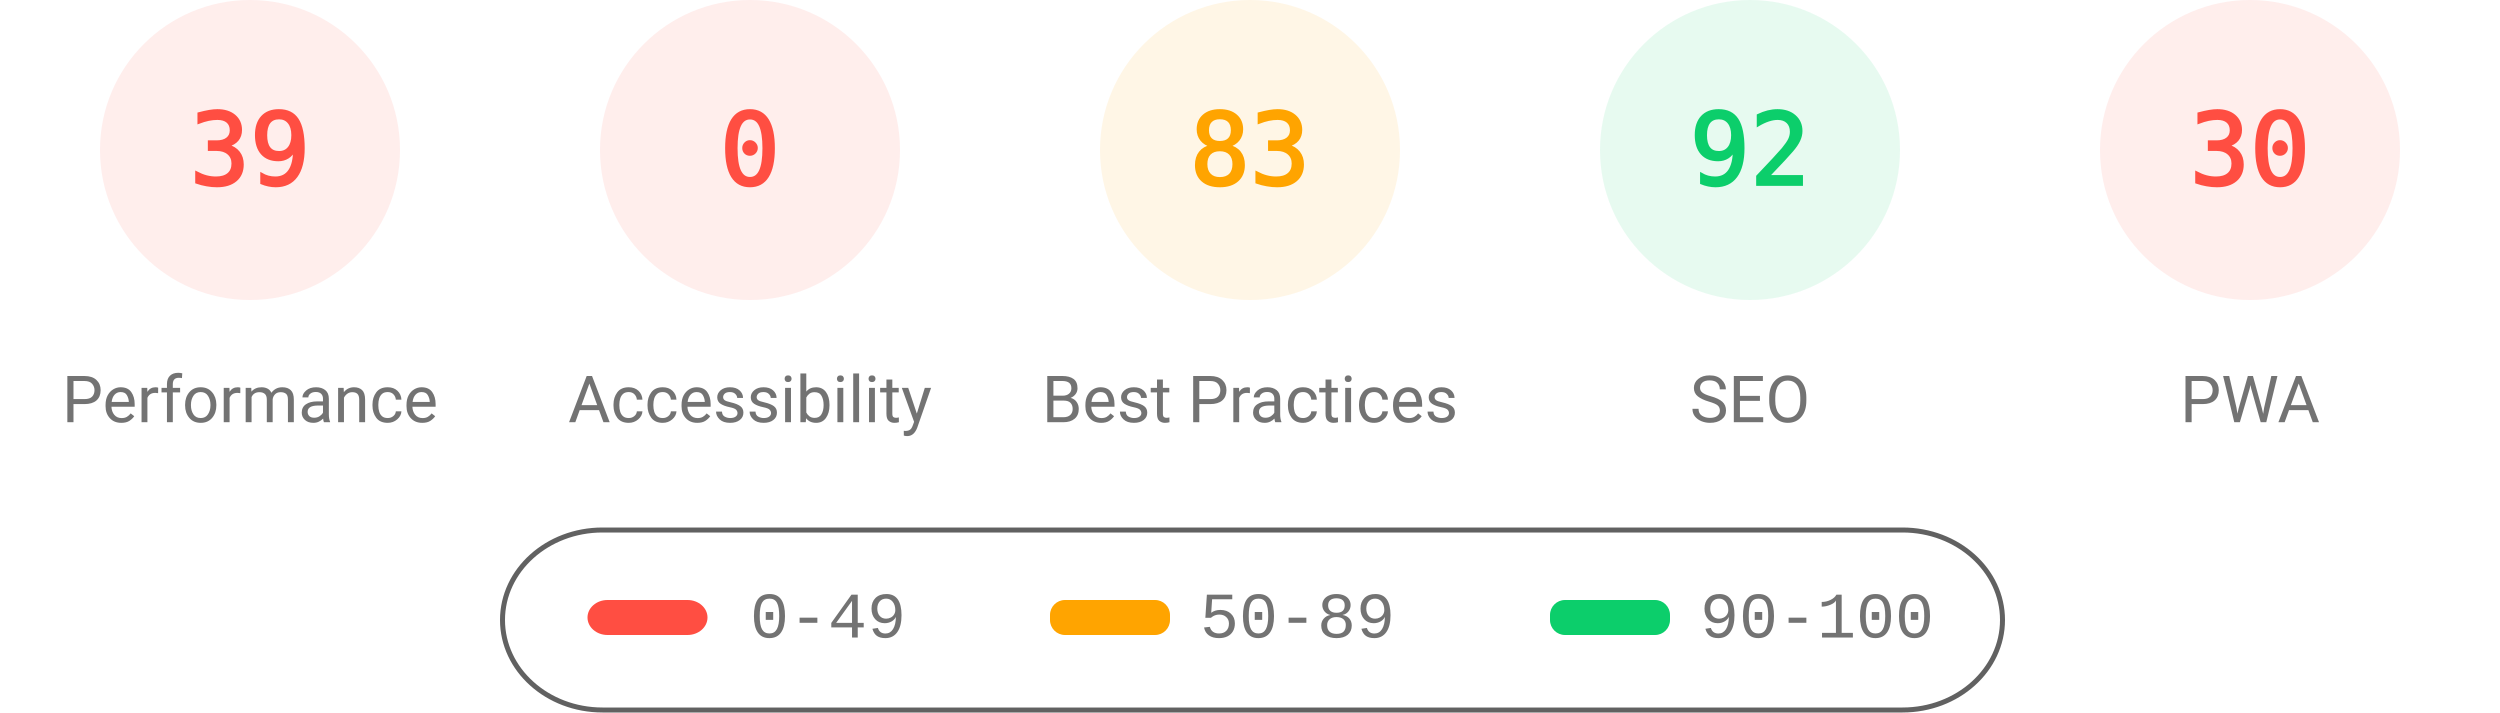
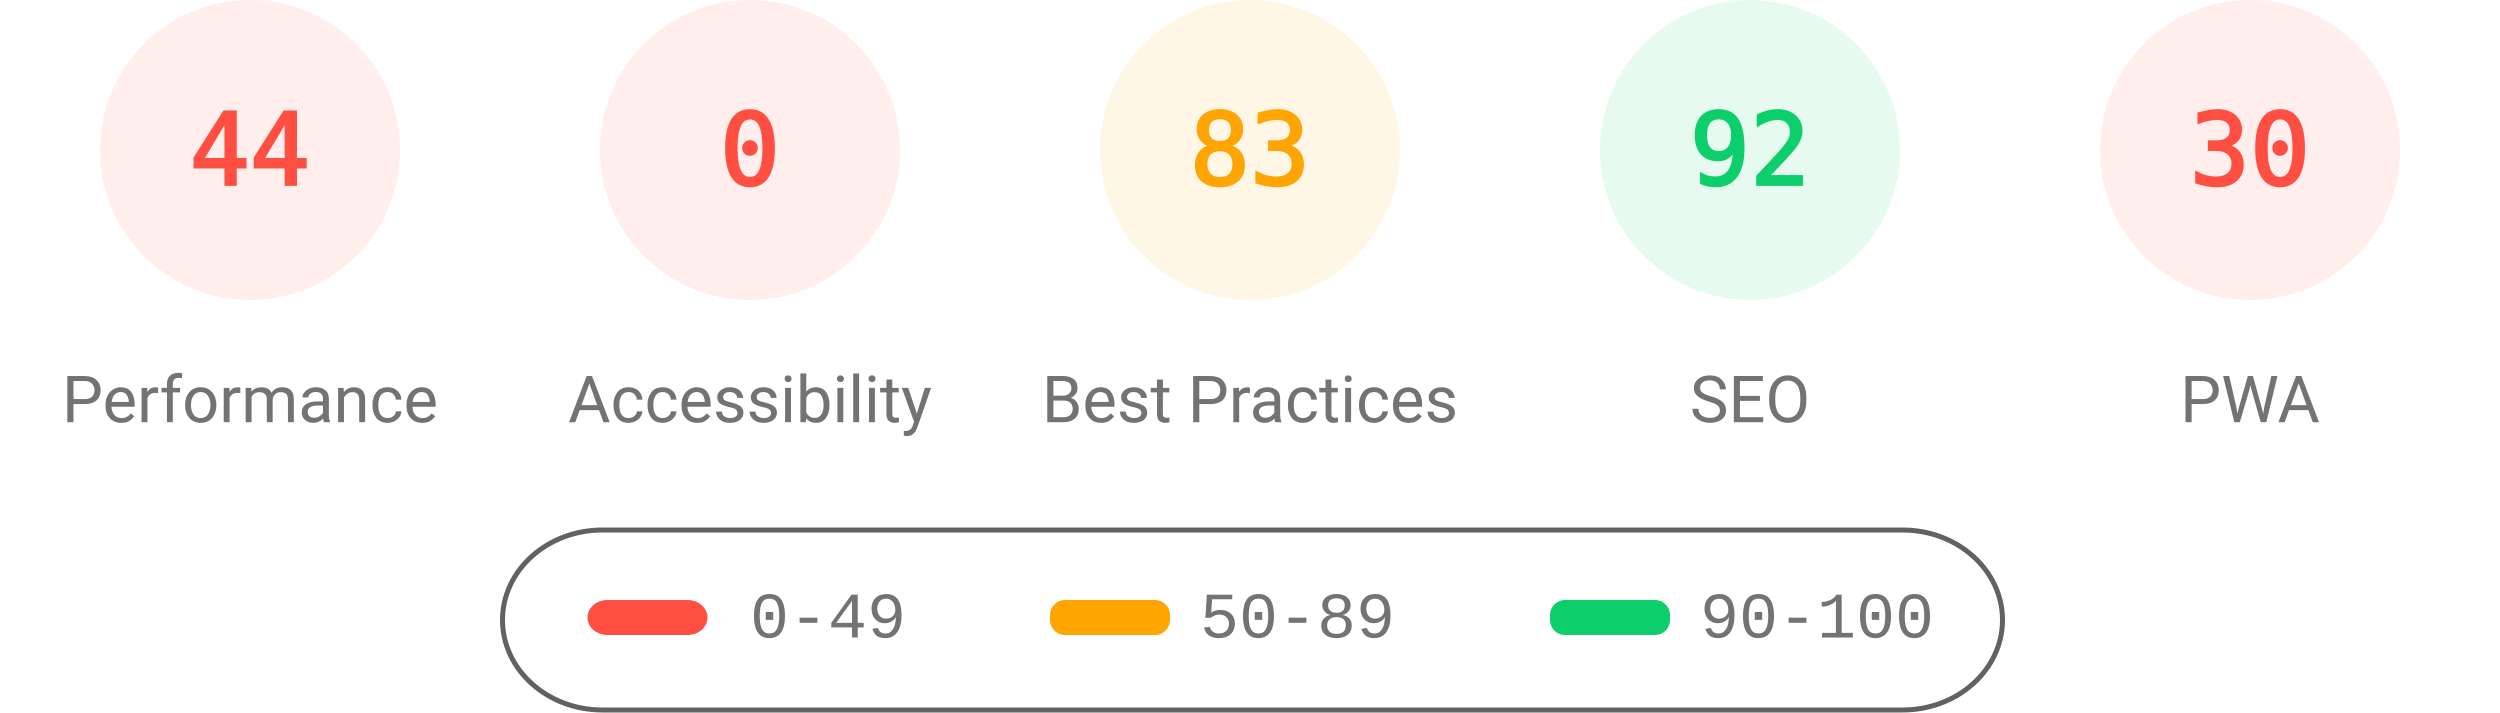
<svg xmlns="http://www.w3.org/2000/svg" fill="none" width="1000" height="285">
  <style>.gauge-base{opacity:.1}.gauge-arc{fill:none;animation-delay:250ms;stroke-linecap:round;transform:rotate(-90deg);transform-origin:100px 60px;animation:load-gauge 1s ease forwards}.guage-text{font-size:40px;font-family:monospace;text-align:center}.guage-red{color:#ff4e42;fill:#ff4e42;stroke:#ff4e42}.guage-orange{color:#ffa400;fill:#ffa400;stroke:#ffa400}.guage-green{color:#0cce6b;fill:#0cce6b;stroke:#0cce6b}.guage-undefined{color:#5c5c5c;fill:#5c5c5c;stroke:#5c5c5c}.guage-title{color:#737373;fill:#737373;stroke:none;font-size:26px;line-height:26px;font-family:Roboto,Halvetica,Arial,sans-serif}@keyframes load-gauge{from{stroke-dasharray:0 352.858}}</style>
  <svg class="guage-div guage-perf guage-red" viewBox="0 0 200 200" width="200" height="200">
    <circle class="gauge-base" r="56" cx="100" cy="60" stroke-width="8" />
-     <circle class="gauge-arc guage-arc-1" r="56" cx="100" cy="60" stroke-width="8" style="stroke-dasharray:137.225,351.858" />
-     <text class="guage-text" x="100" y="60" alignment-baseline="central" dominant-baseline="central" text-anchor="middle">39</text>
+     <circle class="gauge-arc guage-arc-1" r="56" cx="100" cy="60" stroke-width="8" style="stroke-dasharray:154.818,351.858" />
+     <text class="guage-text" x="100" y="60" alignment-baseline="central" dominant-baseline="central" text-anchor="middle">44</text>
    <text class="guage-title" x="100" y="160" alignment-baseline="central" dominant-baseline="central" text-anchor="middle">Performance</text>
  </svg>
  <svg class="guage-div guage-acc guage-red" viewBox="0 0 200 200" width="200" height="200" x="200">
    <circle class="gauge-base" r="56" cx="100" cy="60" stroke-width="8" />
    <circle class="gauge-arc guage-arc-2" r="56" cx="100" cy="60" stroke-width="8" style="stroke-dasharray:0,351.858" />
    <text class="guage-text" x="100" y="60" alignment-baseline="central" dominant-baseline="central" text-anchor="middle">0</text>
    <text class="guage-title" x="100" y="160" alignment-baseline="central" dominant-baseline="central" text-anchor="middle">Accessibility</text>
  </svg>
  <svg class="guage-div guage-best guage-orange" viewBox="0 0 200 200" width="200" height="200" x="400">
    <circle class="gauge-base" r="56" cx="100" cy="60" stroke-width="8" />
    <circle class="gauge-arc guage-arc-3" r="56" cx="100" cy="60" stroke-width="8" style="stroke-dasharray:292.042,351.858" />
    <text class="guage-text" x="100" y="60" alignment-baseline="central" dominant-baseline="central" text-anchor="middle">83</text>
    <text class="guage-title" x="100" y="160" alignment-baseline="central" dominant-baseline="central" text-anchor="middle">Best Practices</text>
  </svg>
  <svg class="guage-div guage-seo guage-green" viewBox="0 0 200 200" width="200" height="200" x="600">
    <circle class="gauge-base" r="56" cx="100" cy="60" stroke-width="8" />
    <circle class="gauge-arc guage-arc-4" r="56" cx="100" cy="60" stroke-width="8" style="stroke-dasharray:323.709,351.858" />
    <text class="guage-text" x="100" y="60" alignment-baseline="central" dominant-baseline="central" text-anchor="middle">92</text>
    <text class="guage-title" x="100" y="160" alignment-baseline="central" dominant-baseline="central" text-anchor="middle">SEO</text>
  </svg>
  <svg class="guage-div guage-pwa guage-red" viewBox="0 0 200 200" width="200" height="200" x="800">
    <circle class="gauge-base" r="56" cx="100" cy="60" stroke-width="8" />
    <circle class="gauge-arc guage-arc-4" r="56" cx="100" cy="60" stroke-width="8" style="stroke-dasharray:105.557,351.858" />
    <text class="guage-text" x="100" y="60" alignment-baseline="central" dominant-baseline="central" text-anchor="middle">30</text>
    <text class="guage-title" x="100" y="160" alignment-baseline="central" dominant-baseline="central" text-anchor="middle">PWA</text>
  </svg>
  <svg width="604" height="76" x="200" y="210">
    <path fill="none" id="canvas_background" d="M-1-1h604v80H-1z" />
    <rect fill-opacity="0" stroke="#616161" stroke-width="2" rx="40" id="svg_2" height="72" width="600" y="2" x="1" fill="#000" />
    <rect stroke="#000" rx="8" id="svg_3" height="14" width="48" y="30" x="35" stroke-opacity="null" stroke-width="0" fill="#ff4e42" />
    <rect stroke="#000" rx="6" id="svg_4" height="14" width="48" y="30" x="220" stroke-opacity="null" stroke-width="0" fill="#ffa400" />
    <rect stroke="#000" rx="6" id="svg_5" height="14" width="48" y="30" x="420" stroke-opacity="null" stroke-width="0" fill="#0cce6b" />
    <text xml:space="preserve" text-anchor="start" font-family="'Courier New', Courier, monospace" font-size="26" id="svg_6" y="45" x="100" stroke-opacity="null" stroke-width="0" stroke="#000" fill="#737373">0-49</text>
    <text xml:space="preserve" text-anchor="start" font-family="'Courier New', Courier, monospace" font-size="26" id="svg_7" y="45" x="280" stroke-opacity="null" stroke-width="0" stroke="#000" fill="#737373">50-89</text>
    <text xml:space="preserve" text-anchor="start" font-family="'Courier New', Courier, monospace" font-size="26" id="svg_8" y="45" x="480" stroke-opacity="null" stroke-width="0" stroke="#000" fill="#737373">90-100</text>
  </svg>
</svg>
